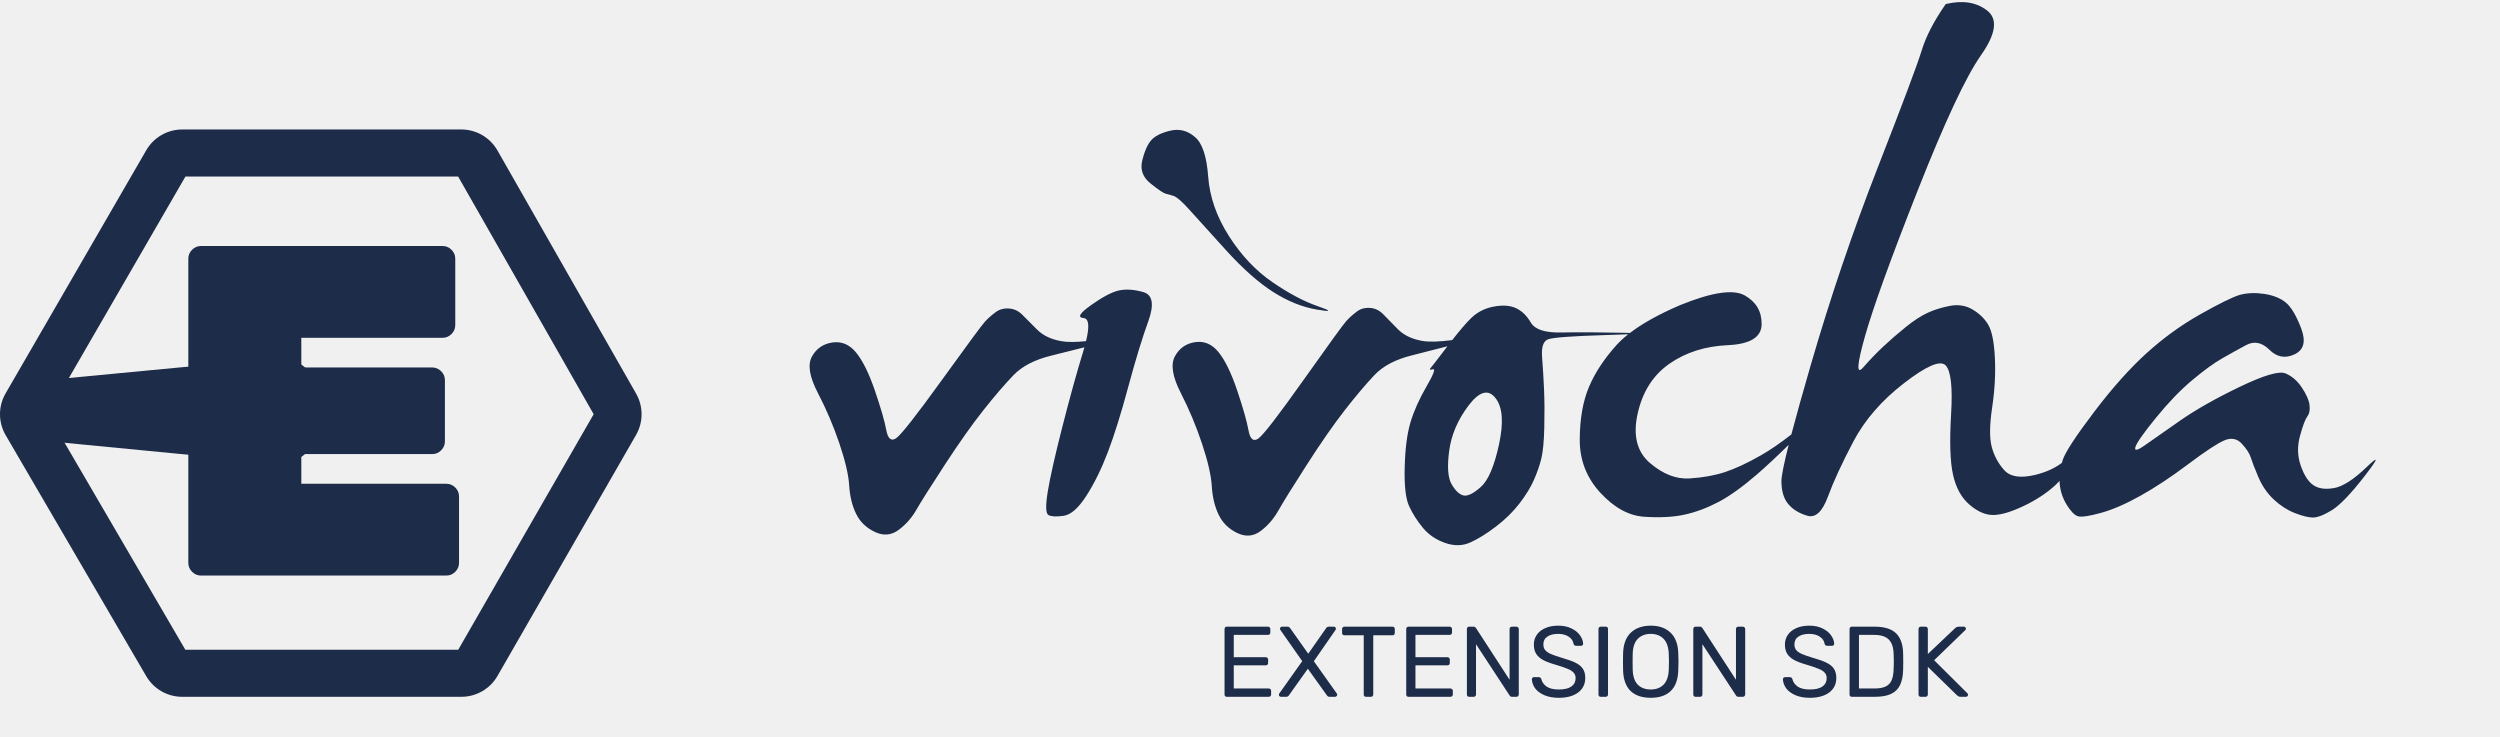
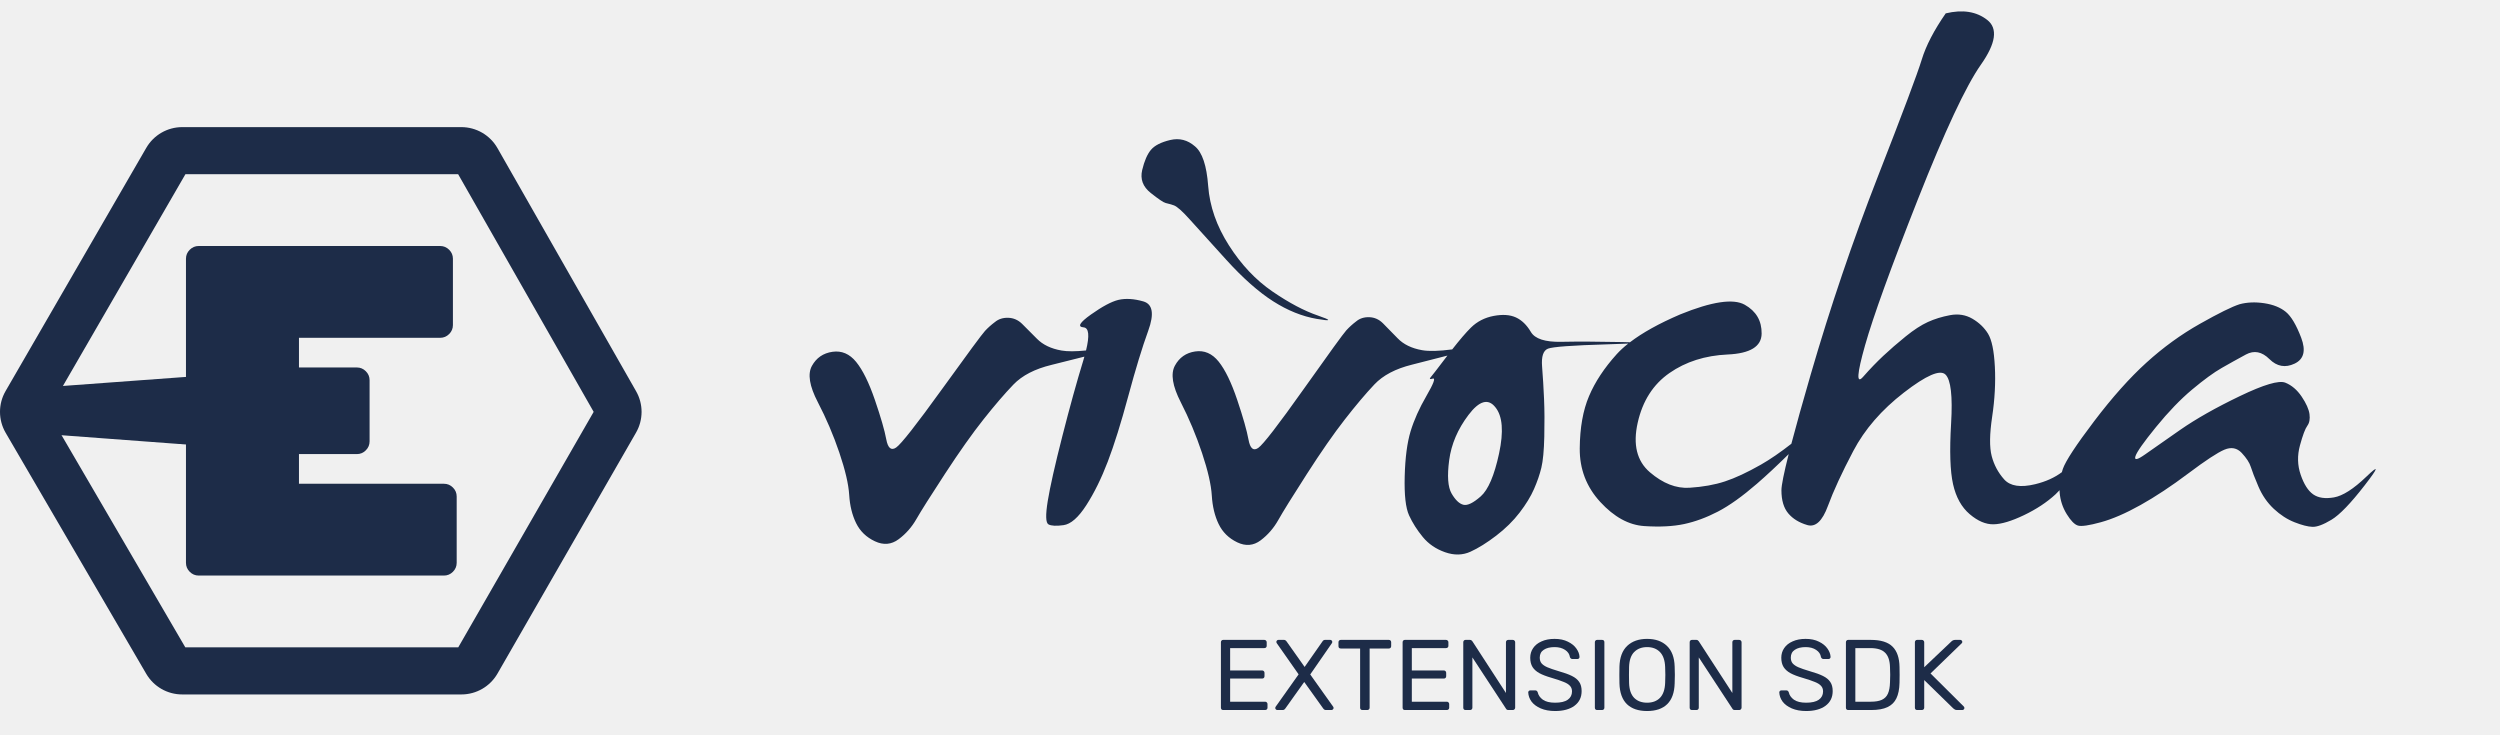
- <svg xmlns="http://www.w3.org/2000/svg" width="1062" height="313" viewBox="0 0 1062 313" fill="none">
-   <path fill-rule="evenodd" clip-rule="evenodd" d="M20.365 175.958L78.722 276H194.665L252.188 175.959L194.617 75H78.77L20.365 175.958ZM2.375 167.115C-0.803 172.609 -0.791 179.384 2.407 184.866L62.122 287.234C65.288 292.662 71.099 296 77.383 296H196.013C202.337 296 208.178 292.621 211.33 287.139L270.192 184.771C273.316 179.338 273.328 172.656 270.223 167.211L211.32 63.916C208.176 58.403 202.317 55 195.971 55H77.426C71.119 55 65.29 58.362 62.132 63.821L2.375 167.115Z" fill="#1D2C48" />
-   <mask id="mask0" mask-type="alpha" maskUnits="userSpaceOnUse" x="0" y="55" width="273" height="241">
+ <svg xmlns="http://www.w3.org/2000/svg" width="1062" height="312" viewBox="0 0 1062 312" fill="none">
+   <path fill-rule="evenodd" clip-rule="evenodd" d="M20.365 174.958L78.722 275H194.665L252.188 174.959L194.617 74H78.77L20.365 174.958ZM2.375 166.115C-0.803 171.609 -0.791 178.384 2.407 183.866L62.122 286.234C65.288 291.662 71.099 295 77.383 295H196.013C202.337 295 208.178 291.621 211.33 286.139L270.192 183.771C273.316 178.338 273.328 171.656 270.223 166.211L211.32 62.916C208.176 57.403 202.317 54 195.971 54H77.426C71.119 54 65.29 57.362 62.132 62.821L2.375 166.115Z" fill="#1D2C48" />
+   <mask id="mask0" mask-type="alpha" maskUnits="userSpaceOnUse" x="0" y="54" width="273" height="241">
    <mask id="path-2-inside-1" mask-type="luminance" fill="white">
-       <path d="M2.407 184.866C-0.791 179.384 -0.803 172.609 2.375 167.115L62.132 63.821C65.29 58.362 71.119 55 77.426 55H195.971C202.317 55 208.176 58.403 211.32 63.916L270.223 167.211C273.328 172.656 273.316 179.338 270.192 184.771L211.33 287.139C208.178 292.621 202.337 296 196.013 296H77.383C71.099 296 65.288 292.662 62.122 287.234L2.407 184.866Z" />
+       <path d="M2.407 183.866C-0.791 178.384 -0.803 171.609 2.375 166.115L62.132 62.821C65.29 57.362 71.119 54 77.426 54H195.971C202.317 54 208.176 57.403 211.32 62.916L270.223 166.211C273.328 171.656 273.316 178.338 270.192 183.771L211.33 286.139C208.178 291.621 202.337 295 196.013 295H77.383C71.099 295 65.288 291.662 62.122 286.234L2.407 183.866Z" />
    </mask>
-     <path d="M2.407 184.866C-0.791 179.384 -0.803 172.609 2.375 167.115L62.132 63.821C65.29 58.362 71.119 55 77.426 55H195.971C202.317 55 208.176 58.403 211.32 63.916L270.223 167.211C273.328 172.656 273.316 179.338 270.192 184.771L211.33 287.139C208.178 292.621 202.337 296 196.013 296H77.383C71.099 296 65.288 292.662 62.122 287.234L2.407 184.866Z" fill="#EF5F19" />
-     <path d="M62.122 287.234L58.306 289.46L62.122 287.234ZM211.33 287.139L207.501 284.937L211.33 287.139ZM270.223 167.211L274.06 165.023L270.223 167.211ZM270.192 184.771L274.021 186.973L270.192 184.771ZM211.32 63.916L207.482 66.104L211.32 63.916ZM62.132 63.821L65.955 66.033L62.132 63.821ZM2.375 167.115L6.198 169.327L2.375 167.115ZM6.198 169.327L65.955 66.033L58.309 61.609L-1.449 164.904L6.198 169.327ZM77.426 59.417H195.971V50.583H77.426V59.417ZM207.482 66.104L266.386 169.399L274.06 165.023L215.157 61.728L207.482 66.104ZM266.362 182.569L207.501 284.937L215.16 289.34L274.021 186.973L266.362 182.569ZM196.013 291.583H77.383V300.417H196.013V291.583ZM65.937 285.008L6.222 182.64L-1.409 187.092L58.306 289.46L65.937 285.008ZM77.383 291.583C72.67 291.583 68.312 289.079 65.937 285.008L58.306 289.46C62.264 296.245 69.528 300.417 77.383 300.417V291.583ZM207.501 284.937C205.137 289.048 200.756 291.583 196.013 291.583V300.417C203.918 300.417 211.219 296.193 215.16 289.34L207.501 284.937ZM266.386 169.399C268.715 173.483 268.706 178.494 266.362 182.569L274.021 186.973C277.926 180.181 277.941 171.829 274.06 165.023L266.386 169.399ZM195.971 59.417C200.731 59.417 205.125 61.97 207.482 66.104L215.157 61.728C211.227 54.837 203.904 50.583 195.971 50.583V59.417ZM65.955 66.033C68.324 61.939 72.696 59.417 77.426 59.417V50.583C69.542 50.583 62.256 54.785 58.309 61.609L65.955 66.033ZM-1.449 164.904C-5.421 171.77 -5.406 180.239 -1.409 187.092L6.222 182.64C3.824 178.529 3.815 173.447 6.198 169.327L-1.449 164.904Z" fill="#EF5F19" mask="url(#path-2-inside-1)" />
+     <path d="M2.407 183.866C-0.791 178.384 -0.803 171.609 2.375 166.115L62.132 62.821C65.29 57.362 71.119 54 77.426 54H195.971C202.317 54 208.176 57.403 211.32 62.916L270.223 166.211C273.328 171.656 273.316 178.338 270.192 183.771L211.33 286.139C208.178 291.621 202.337 295 196.013 295H77.383C71.099 295 65.288 291.662 62.122 286.234L2.407 183.866Z" fill="#EF5F19" />
+     <path d="M62.122 286.234L58.306 288.46L62.122 286.234ZM211.33 286.139L207.501 283.937L211.33 286.139ZM270.223 166.211L274.06 164.023L270.223 166.211ZM270.192 183.771L274.021 185.973L270.192 183.771ZM211.32 62.916L207.482 65.104L211.32 62.916ZM62.132 62.821L65.955 65.033L62.132 62.821ZM2.375 166.115L6.198 168.327L2.375 166.115ZM6.198 168.327L65.955 65.033L58.309 60.609L-1.449 163.904L6.198 168.327ZM77.426 58.417H195.971V49.583H77.426V58.417ZM207.482 65.104L266.386 168.399L274.06 164.023L215.157 60.728L207.482 65.104ZM266.362 181.569L207.501 283.937L215.16 288.34L274.021 185.973L266.362 181.569ZM196.013 290.583H77.383V299.417H196.013V290.583ZM65.937 284.008L6.222 181.64L-1.409 186.092L58.306 288.46L65.937 284.008ZM77.383 290.583C72.67 290.583 68.312 288.079 65.937 284.008L58.306 288.46C62.264 295.245 69.528 299.417 77.383 299.417V290.583ZM207.501 283.937C205.137 288.048 200.756 290.583 196.013 290.583V299.417C203.918 299.417 211.219 295.193 215.16 288.34L207.501 283.937ZM266.386 168.399C268.715 172.483 268.706 177.494 266.362 181.569L274.021 185.973C277.926 179.181 277.941 170.829 274.06 164.023L266.386 168.399ZM195.971 58.417C200.731 58.417 205.125 60.97 207.482 65.104L215.157 60.728C211.227 53.837 203.904 49.583 195.971 49.583V58.417ZM65.955 65.033C68.324 60.939 72.696 58.417 77.426 58.417V49.583C69.542 49.583 62.256 53.785 58.309 60.609L65.955 65.033ZM-1.449 163.904C-5.421 170.77 -5.406 179.239 -1.409 186.092L6.222 181.64C3.824 177.529 3.815 172.447 6.198 168.327L-1.449 163.904Z" fill="#EF5F19" mask="url(#path-2-inside-1)" />
  </mask>
  <g mask="url(#mask0)">
-     <path d="M85.4 244.5C83.933 244.5 82.667 243.967 81.6 242.9C80.533 241.833 80 240.567 80 239.1V109.9C80 108.433 80.533 107.167 81.6 106.1C82.667 105.033 83.933 104.5 85.4 104.5H188C189.467 104.5 190.733 105.033 191.8 106.1C192.867 107.167 193.4 108.433 193.4 109.9V138.1C193.4 139.567 192.867 140.833 191.8 141.9C190.733 142.967 189.467 143.5 188 143.5H128V156.1H183.6C185.067 156.1 186.333 156.633 187.4 157.7C188.467 158.767 189 160.033 189 161.5V187.5C189 188.967 188.467 190.233 187.4 191.3C186.333 192.367 185.067 192.9 183.6 192.9H128V205.5H189.6C191.067 205.5 192.333 206.033 193.4 207.1C194.467 208.167 195 209.433 195 210.9V239.1C195 240.567 194.467 241.833 193.4 242.9C192.333 243.967 191.067 244.5 189.6 244.5H85.4Z" fill="#1D2C48" />
-     <path d="M135 168.097C135 158.661 126.876 151.274 117.483 152.169L21.752 161.289C15.089 161.924 10 167.521 10 174.214C10 181.131 15.253 186.917 22.138 187.583L117.46 196.803C126.861 197.713 135 190.323 135 180.878V168.097Z" fill="#1D2C48" />
+     <path d="M84.4 244.5C82.933 244.5 81.667 243.967 80.6 242.9C79.533 241.833 79 240.567 79 239.1V109.9C79 108.433 79.533 107.167 80.6 106.1C81.667 105.033 82.933 104.5 84.4 104.5H187C188.467 104.5 189.733 105.033 190.8 106.1C191.867 107.167 192.4 108.433 192.4 109.9V138.1C192.4 139.567 191.867 140.833 190.8 141.9C189.733 142.967 188.467 143.5 187 143.5H127V156.1H151.6C153.067 156.1 154.333 156.633 155.4 157.7C156.467 158.767 157 160.033 157 161.5V187.5C157 188.967 156.467 190.233 155.4 191.3C154.333 192.367 153.067 192.9 151.6 192.9H127V205.5H188.6C190.067 205.5 191.333 206.033 192.4 207.1C193.467 208.167 194 209.433 194 210.9V239.1C194 240.567 193.467 241.833 192.4 242.9C191.333 243.967 190.067 244.5 188.6 244.5H84.4Z" fill="#1D2C48" />
+     <path d="M135 173.218C135 163.92 127.101 156.58 117.828 157.261L19.075 164.513C13.959 164.889 10 169.15 10 174.28C10 179.581 14.088 183.985 19.374 184.379L117.81 191.718C127.09 192.41 135 185.068 135 175.763V173.218Z" fill="#1D2C48" />
  </g>
-   <path fill-rule="evenodd" clip-rule="evenodd" d="M826.543 1.719C833.741 -0.007 839.626 0.931 844.196 4.523C848.766 8.117 847.865 14.442 841.496 23.499C835.126 32.555 826.196 51.642 814.702 80.752C803.209 109.865 795.731 130.532 792.272 142.75C788.807 154.971 788.533 159.428 791.441 156.121C794.348 152.815 797.22 149.834 800.06 147.172C802.895 144.514 806.046 141.78 809.511 138.976C812.97 136.175 816.121 134.124 818.962 132.831C821.797 131.538 824.948 130.567 828.412 129.919C831.871 129.274 835.023 129.777 837.863 131.43C840.698 133.083 842.915 135.204 844.51 137.79C846.099 140.379 847.07 145.051 847.417 151.807C847.762 158.568 847.381 165.646 846.273 173.049C845.165 180.455 845.095 186.025 846.066 189.762C847.034 193.501 848.8 196.807 851.363 199.681C853.924 202.558 858.321 203.24 864.553 201.729C869.064 200.637 872.826 198.92 875.884 196.622C876.016 196.168 876.128 195.715 876.287 195.259C877.466 191.883 881.896 185.124 889.581 174.99C897.265 164.855 904.673 156.551 911.804 150.084C918.935 143.613 926.516 138.113 934.548 133.586C942.577 129.056 948.185 126.29 951.373 125.282C954.558 124.422 958.053 124.28 961.862 124.852C965.668 125.427 968.715 126.651 971.002 128.519C973.286 130.387 975.466 134.054 977.545 139.516C979.621 144.982 978.687 148.645 974.741 150.514C970.795 152.385 967.227 151.737 964.042 148.573C960.857 145.412 957.532 144.767 954.073 146.632C950.612 148.503 947.183 150.406 943.792 152.347C940.397 154.288 936.21 157.345 931.226 161.511C926.242 165.683 921.118 171.001 915.856 177.468C910.592 183.939 907.684 188.073 907.13 189.869C906.576 191.668 907.928 191.415 911.183 189.114C914.435 186.815 919.419 183.329 926.135 178.657C932.852 173.985 941.298 169.205 951.476 164.315C961.655 159.428 968.094 157.522 970.795 158.6C973.493 159.678 975.81 161.656 977.752 164.53C979.689 167.409 980.797 169.888 981.074 171.971C981.351 174.057 981.04 175.71 980.139 176.931C979.238 178.154 978.2 180.92 977.024 185.232C975.846 189.547 975.95 193.716 977.335 197.74C978.72 201.767 980.483 204.533 982.633 206.041C984.779 207.552 987.721 207.982 991.459 207.337C995.198 206.689 999.802 203.743 1005.27 198.496C1010.74 193.248 1010.5 194.471 1004.55 202.159C998.59 209.853 993.883 214.743 990.421 216.824C986.959 218.91 984.259 219.918 982.322 219.842C980.38 219.773 977.856 219.125 974.741 217.902C971.623 216.681 968.682 214.775 965.911 212.189C963.141 209.6 960.961 206.439 959.368 202.7C957.776 198.963 956.701 196.197 956.15 194.399C955.596 192.6 954.314 190.625 952.307 188.469C950.298 186.31 947.841 185.845 944.933 187.065C942.026 188.288 936.938 191.63 929.667 197.092C922.399 202.558 915.613 207.049 909.313 210.571C903.011 214.095 897.369 216.539 892.385 217.902C887.401 219.27 884.179 219.735 882.727 219.305C881.272 218.872 879.679 217.257 877.95 214.453C876.22 211.649 875.216 208.595 874.938 205.289C874.911 204.952 874.922 204.615 874.908 204.28C874.342 204.873 873.788 205.475 873.173 206.041C869.501 209.42 865.034 212.369 859.776 214.883C854.512 217.402 850.222 218.695 846.897 218.765C843.575 218.84 840.18 217.402 836.719 214.453C833.257 211.507 830.903 207.264 829.658 201.729C828.412 196.197 828.133 187.606 828.827 175.96C829.518 164.315 828.723 157.379 826.437 155.151C824.153 152.922 818.268 155.473 808.783 162.807C799.296 170.138 792.132 178.407 787.285 187.606C782.438 196.807 778.839 204.606 776.485 211.001C774.129 217.402 771.221 220.095 767.762 219.09C764.297 218.085 761.6 216.431 759.66 214.13C757.721 211.832 756.752 208.56 756.752 204.318C756.752 202.209 757.782 197.081 759.836 188.951C755.045 193.681 750.537 197.906 746.367 201.514C740.137 206.904 734.596 210.861 729.752 213.375C724.902 215.891 720.125 217.652 715.421 218.657C710.711 219.665 705.066 219.95 698.492 219.52C691.913 219.09 685.683 215.676 679.798 209.278C673.912 202.88 671.002 195.297 671.075 186.528C671.142 177.759 672.457 170.353 675.02 164.315C677.581 158.277 681.494 152.347 686.755 146.524C688.132 145.002 689.774 143.494 691.661 141.998C689.525 142.096 686.523 142.204 682.602 142.32C667.923 142.75 659.578 143.363 657.574 144.154C655.565 144.944 654.734 147.495 655.081 151.807C655.425 156.121 655.705 160.686 655.912 165.5C656.119 170.318 656.153 175.673 656.015 181.568C655.876 187.463 655.461 191.848 654.77 194.721C654.076 197.598 653.038 200.617 651.652 203.778C650.267 206.942 648.227 210.283 645.526 213.805C642.826 217.329 639.504 220.598 635.555 223.617C631.609 226.636 627.974 228.902 624.652 230.41C621.327 231.921 617.726 231.993 613.852 230.625C609.974 229.262 606.822 227.103 604.402 224.157C601.975 221.211 600.039 218.154 598.583 214.99C597.131 211.832 596.507 206.294 596.717 198.388C596.924 190.482 597.755 184.119 599.207 179.302C600.663 174.487 602.91 169.458 605.958 164.207C609.002 158.96 609.904 156.517 608.658 156.877C607.413 157.237 607.099 157.057 607.723 156.336C607.997 156.022 608.611 155.249 609.565 154.018L610.422 152.909C611.562 151.429 613.043 149.491 614.863 147.097C609.156 148.599 604.141 149.88 599.832 150.944C592.838 152.67 587.507 155.473 583.838 159.355C580.166 163.237 575.977 168.197 571.272 174.234C566.562 180.272 561.161 188.036 555.071 197.525C548.976 207.012 544.96 213.482 543.024 216.931C541.084 220.383 538.591 223.259 535.546 225.558C532.498 227.859 529.176 228.146 525.577 226.421C521.976 224.695 519.345 222.109 517.683 218.657C516.023 215.208 515.052 211.184 514.775 206.582C514.498 201.982 513.115 195.945 510.622 188.469C508.128 180.993 505.117 173.804 501.585 166.904C498.056 160.003 497.225 154.826 499.095 151.377C500.964 147.925 503.835 145.914 507.714 145.339C511.59 144.767 514.912 146.202 517.683 149.651C520.453 153.103 523.084 158.53 525.577 165.933C528.068 173.34 529.66 178.944 530.354 182.753C531.046 186.563 532.431 187.748 534.508 186.31C536.584 184.874 543.024 176.536 553.823 161.296C564.626 146.06 570.648 137.756 571.894 136.39C573.142 135.024 574.524 133.766 576.049 132.616C577.572 131.323 579.441 130.713 581.658 130.782C583.871 130.855 585.811 131.718 587.473 133.371C589.135 135.024 591.212 137.142 593.703 139.731C596.196 142.32 599.655 144.011 604.088 144.799C607.018 145.322 611.308 145.202 616.903 144.467C620.116 140.362 622.791 137.233 624.859 135.204C627.49 132.616 630.708 130.965 634.517 130.242C638.326 129.524 641.477 129.742 643.968 130.89C646.461 132.043 648.571 134.092 650.304 137.035C652.033 139.984 656.36 141.385 663.286 141.242C670.207 141.1 678.827 141.135 689.145 141.35C690.427 141.376 691.515 141.405 692.411 141.434C697.678 137.398 704.766 133.452 713.758 129.597C727.188 124.134 736.326 122.769 741.176 125.5C746.02 128.231 748.41 132.328 748.34 137.79C748.27 143.256 743.459 146.202 733.905 146.632C724.351 147.065 716.112 149.689 709.188 154.503C702.262 159.32 697.764 166.363 695.688 175.638C693.611 184.909 695.341 191.917 700.879 196.662C706.418 201.407 712.026 203.601 717.704 203.24C723.38 202.88 728.4 201.982 732.763 200.544C737.123 199.109 742.214 196.735 748.029 193.428C751.998 191.171 756.33 188.175 760.973 184.549C762.996 176.844 765.736 167.026 769.214 155.043C777.523 126.436 787.008 98.473 797.67 71.155C808.333 43.843 814.562 27.238 816.365 21.343C818.161 15.45 821.556 8.91 826.543 1.719ZM475.089 123.437C478.165 122.724 481.698 122.938 485.684 124.08C489.673 125.222 490.372 129.361 487.785 136.497C485.195 143.632 482.363 152.908 479.287 164.324C476.208 175.743 473.308 185.018 470.58 192.151C467.852 199.29 464.81 205.462 461.452 210.668C458.096 215.88 454.876 218.698 451.8 219.124C448.722 219.551 446.587 219.445 445.4 218.804C444.213 218.161 444.105 214.844 445.086 208.848C446.064 202.854 448.128 193.688 451.277 181.341C454.424 168.999 457.395 158.261 460.194 149.127C460.251 148.938 460.304 148.758 460.354 148.581L460.646 147.54C455.382 148.896 450.706 150.073 446.661 151.05C439.596 152.764 434.208 155.547 430.504 159.4C426.795 163.254 422.563 168.177 417.811 174.171C413.053 180.164 407.597 187.871 401.446 197.291C395.289 206.708 391.232 213.131 389.276 216.555C387.317 219.981 384.798 222.837 381.722 225.118C378.643 227.402 375.288 227.688 371.652 225.975C368.011 224.261 365.357 221.694 363.677 218.268C362.001 214.844 361.02 210.85 360.74 206.281C360.46 201.715 359.061 195.722 356.545 188.301C354.026 180.879 350.984 173.744 347.416 166.894C343.852 160.044 343.012 154.904 344.9 151.48C346.789 148.054 349.689 146.058 353.608 145.487C357.523 144.919 360.879 146.343 363.677 149.767C366.476 153.193 369.133 158.581 371.652 165.93C374.168 173.282 375.777 178.846 376.478 182.627C377.176 186.408 378.576 187.585 380.673 186.158C382.771 184.733 389.276 176.455 400.185 161.327C411.097 146.202 417.181 137.959 418.439 136.603C419.7 135.248 421.096 133.999 422.637 132.857C424.175 131.573 426.063 130.967 428.302 131.037C430.538 131.109 432.498 131.965 434.177 133.607C435.856 135.248 437.954 137.35 440.47 139.92C442.988 142.49 446.483 144.169 450.961 144.95C453.457 145.389 456.94 145.366 461.347 144.919C462.893 138.585 462.563 135.282 460.298 135.104C457.57 134.89 458.619 133.07 463.445 129.646C468.27 126.22 472.152 124.152 475.089 123.437ZM635.245 169.06C632.197 165.178 628.391 166.256 623.821 172.294C619.251 178.331 616.517 184.729 615.615 191.487C614.714 198.246 615.061 202.99 616.656 205.719C618.246 208.45 619.908 210.031 621.641 210.463C623.37 210.893 625.827 209.708 629.015 206.904C632.197 204.1 634.794 198.028 636.803 188.684C638.81 179.339 638.289 172.799 635.245 169.06ZM497.097 55.52C500.987 54.594 504.491 55.489 507.603 58.197C510.715 60.767 512.594 66.368 513.229 75C513.867 83.635 516.802 92.055 522.04 100.26C527.274 108.468 533.433 114.995 540.509 119.847C547.586 124.701 554.062 128.124 559.935 130.12C565.807 132.122 565.633 132.583 559.406 131.513C553.175 130.443 546.985 127.948 540.83 124.02C534.671 120.098 528.055 114.248 520.978 106.467C513.902 98.691 508.736 92.98 505.481 89.343C502.225 85.704 499.926 83.67 498.581 83.243C497.234 82.814 496.104 82.493 495.186 82.28C494.262 82.064 492.139 80.639 488.816 77.997C485.489 75.358 484.285 72.11 485.206 68.257C486.127 64.404 487.363 61.551 488.922 59.694C490.478 57.842 493.201 56.449 497.097 55.52Z" fill="#1D2C48" />
-   <path d="M521.122 296C520.838 296 520.611 295.915 520.441 295.745C520.271 295.546 520.186 295.305 520.186 295.021V267.229C520.186 266.917 520.271 266.676 520.441 266.506C520.611 266.307 520.838 266.208 521.122 266.208H538.614C538.926 266.208 539.167 266.307 539.338 266.506C539.536 266.676 539.635 266.917 539.635 267.229V268.762C539.635 269.045 539.536 269.272 539.338 269.443C539.167 269.613 538.926 269.698 538.614 269.698H524.101V279.189H537.678C537.99 279.189 538.231 279.288 538.401 279.487C538.6 279.657 538.699 279.898 538.699 280.21V281.657C538.699 281.941 538.6 282.182 538.401 282.381C538.231 282.551 537.99 282.636 537.678 282.636H524.101V292.468H538.955C539.267 292.468 539.508 292.567 539.678 292.765C539.877 292.936 539.976 293.177 539.976 293.489V295.021C539.976 295.305 539.877 295.546 539.678 295.745C539.479 295.915 539.238 296 538.955 296H521.122ZM544.124 296C543.897 296 543.699 295.915 543.528 295.745C543.358 295.574 543.273 295.376 543.273 295.149C543.273 294.95 543.33 294.766 543.443 294.596L553.19 280.849L543.911 267.612C543.798 267.442 543.741 267.258 543.741 267.059C543.741 266.832 543.826 266.634 543.997 266.463C544.167 266.293 544.365 266.208 544.592 266.208H547.018C547.416 266.208 547.784 266.449 548.125 266.932L555.743 277.699L563.276 266.932C563.56 266.449 563.929 266.208 564.383 266.208H566.638C566.865 266.208 567.064 266.293 567.234 266.463C567.405 266.634 567.49 266.832 567.49 267.059C567.49 267.258 567.433 267.442 567.319 267.612L558.126 280.891L567.873 294.596C567.986 294.766 568.043 294.95 568.043 295.149C568.043 295.376 567.944 295.574 567.745 295.745C567.575 295.915 567.376 296 567.149 296H564.723C564.298 296 563.929 295.773 563.617 295.319L555.573 284.083L547.572 295.319C547.259 295.773 546.891 296 546.465 296H544.124ZM580.294 296C580.011 296 579.769 295.915 579.571 295.745C579.4 295.546 579.315 295.305 579.315 295.021V269.868H571.101C570.818 269.868 570.576 269.783 570.378 269.613C570.208 269.414 570.122 269.173 570.122 268.889V267.229C570.122 266.917 570.208 266.676 570.378 266.506C570.576 266.307 570.818 266.208 571.101 266.208H591.53C591.842 266.208 592.083 266.307 592.254 266.506C592.424 266.676 592.509 266.917 592.509 267.229V268.889C592.509 269.173 592.41 269.414 592.211 269.613C592.041 269.783 591.814 269.868 591.53 269.868H583.359V295.021C583.359 295.305 583.259 295.546 583.061 295.745C582.862 295.915 582.621 296 582.337 296H580.294ZM598.303 296C598.02 296 597.793 295.915 597.622 295.745C597.452 295.546 597.367 295.305 597.367 295.021V267.229C597.367 266.917 597.452 266.676 597.622 266.506C597.793 266.307 598.02 266.208 598.303 266.208H615.796C616.108 266.208 616.349 266.307 616.519 266.506C616.718 266.676 616.817 266.917 616.817 267.229V268.762C616.817 269.045 616.718 269.272 616.519 269.443C616.349 269.613 616.108 269.698 615.796 269.698H601.283V279.189H614.859C615.171 279.189 615.413 279.288 615.583 279.487C615.781 279.657 615.881 279.898 615.881 280.21V281.657C615.881 281.941 615.781 282.182 615.583 282.381C615.413 282.551 615.171 282.636 614.859 282.636H601.283V292.468H616.136C616.448 292.468 616.689 292.567 616.86 292.765C617.058 292.936 617.158 293.177 617.158 293.489V295.021C617.158 295.305 617.058 295.546 616.86 295.745C616.661 295.915 616.42 296 616.136 296H598.303ZM624.072 296C623.788 296 623.561 295.915 623.391 295.745C623.221 295.546 623.136 295.305 623.136 295.021V267.229C623.136 266.917 623.221 266.676 623.391 266.506C623.561 266.307 623.788 266.208 624.072 266.208H625.945C626.229 266.208 626.441 266.265 626.583 266.378C626.725 266.492 626.867 266.634 627.009 266.804L641.266 288.765V267.229C641.266 266.917 641.352 266.676 641.522 266.506C641.72 266.307 641.962 266.208 642.245 266.208H644.161C644.473 266.208 644.714 266.307 644.884 266.506C645.083 266.676 645.182 266.917 645.182 267.229V294.979C645.182 295.262 645.083 295.503 644.884 295.702C644.714 295.901 644.487 296 644.203 296H642.288C641.806 296 641.465 295.801 641.266 295.404L627.009 273.656V295.021C627.009 295.305 626.91 295.546 626.711 295.745C626.541 295.915 626.314 296 626.03 296H624.072ZM662.136 296.426C659.81 296.426 657.781 296.057 656.05 295.319C654.348 294.581 653.042 293.617 652.135 292.425C651.255 291.205 650.787 289.9 650.73 288.509C650.73 288.282 650.815 288.084 650.985 287.914C651.156 287.743 651.368 287.658 651.624 287.658H653.709C654.22 287.658 654.575 287.942 654.773 288.509C655.029 289.701 655.752 290.737 656.944 291.616C658.164 292.468 659.895 292.893 662.136 292.893C664.548 292.893 666.35 292.468 667.541 291.616C668.733 290.765 669.329 289.588 669.329 288.084C669.329 287.119 669.031 286.325 668.435 285.7C667.868 285.076 667.002 284.537 665.839 284.083C664.704 283.601 662.987 283.019 660.689 282.338C658.504 281.714 656.759 281.047 655.454 280.338C654.177 279.629 653.213 278.763 652.56 277.742C651.908 276.692 651.581 275.373 651.581 273.784C651.581 272.252 651.993 270.89 652.815 269.698C653.638 268.478 654.83 267.527 656.391 266.846C657.951 266.137 659.795 265.782 661.923 265.782C664.136 265.782 666.023 266.18 667.584 266.974C669.173 267.74 670.379 268.719 671.201 269.911C672.024 271.074 672.464 272.252 672.521 273.443C672.521 273.699 672.436 273.911 672.265 274.082C672.095 274.252 671.882 274.337 671.627 274.337H669.499C669.272 274.337 669.059 274.266 668.861 274.124C668.662 273.982 668.52 273.769 668.435 273.486C668.265 272.266 667.584 271.258 666.392 270.464C665.2 269.67 663.711 269.272 661.923 269.272C659.994 269.272 658.462 269.655 657.327 270.421C656.192 271.159 655.624 272.266 655.624 273.741C655.624 274.734 655.88 275.543 656.391 276.167C656.93 276.791 657.738 277.345 658.816 277.827C659.923 278.309 661.526 278.863 663.626 279.487C666.037 280.168 667.924 280.849 669.286 281.53C670.677 282.211 671.712 283.062 672.393 284.083C673.074 285.076 673.415 286.367 673.415 287.956C673.415 290.623 672.393 292.709 670.35 294.212C668.336 295.688 665.598 296.426 662.136 296.426ZM679.974 296C679.69 296 679.463 295.915 679.293 295.745C679.123 295.546 679.037 295.305 679.037 295.021V267.187C679.037 266.903 679.123 266.676 679.293 266.506C679.463 266.307 679.69 266.208 679.974 266.208H682.102C682.414 266.208 682.655 266.293 682.825 266.463C682.996 266.634 683.081 266.875 683.081 267.187V295.021C683.081 295.305 682.981 295.546 682.783 295.745C682.612 295.915 682.385 296 682.102 296H679.974ZM701.232 296.426C697.543 296.426 694.692 295.461 692.677 293.532C690.663 291.574 689.599 288.637 689.485 284.722C689.457 283.87 689.443 282.665 689.443 281.104C689.443 279.543 689.457 278.352 689.485 277.529C689.599 273.67 690.691 270.748 692.762 268.762C694.862 266.775 697.685 265.782 701.232 265.782C704.778 265.782 707.587 266.775 709.659 268.762C711.73 270.748 712.822 273.67 712.936 277.529C712.993 279.175 713.021 280.366 713.021 281.104C713.021 281.813 712.993 283.019 712.936 284.722C712.822 288.637 711.758 291.574 709.744 293.532C707.758 295.461 704.92 296.426 701.232 296.426ZM701.232 292.893C703.502 292.893 705.318 292.212 706.679 290.85C708.041 289.46 708.779 287.346 708.893 284.509C708.949 282.806 708.978 281.671 708.978 281.104C708.978 280.48 708.949 279.345 708.893 277.699C708.779 274.862 708.041 272.748 706.679 271.358C705.318 269.967 703.502 269.272 701.232 269.272C698.962 269.272 697.132 269.967 695.742 271.358C694.38 272.748 693.656 274.862 693.571 277.699C693.543 278.522 693.528 279.657 693.528 281.104C693.528 282.523 693.543 283.658 693.571 284.509C693.656 287.346 694.38 289.46 695.742 290.85C697.103 292.212 698.934 292.893 701.232 292.893ZM720.248 296C719.964 296 719.737 295.915 719.567 295.745C719.397 295.546 719.312 295.305 719.312 295.021V267.229C719.312 266.917 719.397 266.676 719.567 266.506C719.737 266.307 719.964 266.208 720.248 266.208H722.12C722.404 266.208 722.617 266.265 722.759 266.378C722.901 266.492 723.043 266.634 723.184 266.804L737.442 288.765V267.229C737.442 266.917 737.527 266.676 737.697 266.506C737.896 266.307 738.137 266.208 738.421 266.208H740.336C740.648 266.208 740.889 266.307 741.06 266.506C741.258 266.676 741.358 266.917 741.358 267.229V294.979C741.358 295.262 741.258 295.503 741.06 295.702C740.889 295.901 740.662 296 740.379 296H738.464C737.981 296 737.641 295.801 737.442 295.404L723.184 273.656V295.021C723.184 295.305 723.085 295.546 722.887 295.745C722.716 295.915 722.489 296 722.206 296H720.248ZM768.786 296.426C766.459 296.426 764.43 296.057 762.699 295.319C760.997 294.581 759.692 293.617 758.784 292.425C757.904 291.205 757.436 289.9 757.379 288.509C757.379 288.282 757.465 288.084 757.635 287.914C757.805 287.743 758.018 287.658 758.273 287.658H760.359C760.869 287.658 761.224 287.942 761.423 288.509C761.678 289.701 762.402 290.737 763.593 291.616C764.813 292.468 766.544 292.893 768.786 292.893C771.197 292.893 772.999 292.468 774.191 291.616C775.382 290.765 775.978 289.588 775.978 288.084C775.978 287.119 775.68 286.325 775.084 285.7C774.517 285.076 773.652 284.537 772.488 284.083C771.353 283.601 769.637 283.019 767.338 282.338C765.154 281.714 763.409 281.047 762.104 280.338C760.827 279.629 759.862 278.763 759.21 277.742C758.557 276.692 758.231 275.373 758.231 273.784C758.231 272.252 758.642 270.89 759.465 269.698C760.288 268.478 761.479 267.527 763.04 266.846C764.6 266.137 766.445 265.782 768.573 265.782C770.786 265.782 772.673 266.18 774.233 266.974C775.822 267.74 777.028 268.719 777.851 269.911C778.674 271.074 779.113 272.252 779.17 273.443C779.17 273.699 779.085 273.911 778.915 274.082C778.745 274.252 778.532 274.337 778.276 274.337H776.148C775.921 274.337 775.709 274.266 775.51 274.124C775.311 273.982 775.17 273.769 775.084 273.486C774.914 272.266 774.233 271.258 773.042 270.464C771.85 269.67 770.36 269.272 768.573 269.272C766.643 269.272 765.111 269.655 763.976 270.421C762.841 271.159 762.274 272.266 762.274 273.741C762.274 274.734 762.529 275.543 763.04 276.167C763.579 276.791 764.388 277.345 765.466 277.827C766.572 278.309 768.175 278.863 770.275 279.487C772.687 280.168 774.574 280.849 775.936 281.53C777.326 282.211 778.362 283.062 779.042 284.083C779.723 285.076 780.064 286.367 780.064 287.956C780.064 290.623 779.042 292.709 777 294.212C774.985 295.688 772.247 296.426 768.786 296.426ZM786.623 296C786.339 296 786.112 295.915 785.942 295.745C785.772 295.546 785.687 295.305 785.687 295.021V267.229C785.687 266.917 785.772 266.676 785.942 266.506C786.112 266.307 786.339 266.208 786.623 266.208H796.242C800.526 266.208 803.619 267.173 805.52 269.102C807.421 271.003 808.4 273.883 808.456 277.742C808.485 278.565 808.499 279.671 808.499 281.061C808.499 282.452 808.485 283.572 808.456 284.424C808.4 287.119 807.96 289.318 807.137 291.02C806.343 292.695 805.08 293.943 803.349 294.766C801.618 295.589 799.32 296 796.454 296H786.623ZM796.242 292.468C798.228 292.468 799.803 292.198 800.966 291.659C802.158 291.091 803.009 290.226 803.519 289.063C804.059 287.871 804.356 286.268 804.413 284.253C804.47 282.551 804.498 281.487 804.498 281.061C804.498 280.607 804.47 279.558 804.413 277.912C804.356 275.075 803.676 273.003 802.37 271.698C801.094 270.365 798.98 269.698 796.029 269.698H789.687V292.468H796.242ZM815.925 296C815.641 296 815.414 295.915 815.244 295.745C815.074 295.546 814.988 295.305 814.988 295.021V267.229C814.988 266.917 815.074 266.676 815.244 266.506C815.414 266.307 815.641 266.208 815.925 266.208H817.925C818.237 266.208 818.478 266.307 818.649 266.506C818.847 266.676 818.946 266.917 818.946 267.229V277.827L830.48 266.889C830.934 266.435 831.487 266.208 832.14 266.208H834.268C834.495 266.208 834.694 266.293 834.864 266.463C835.034 266.634 835.119 266.832 835.119 267.059C835.119 267.286 835.048 267.471 834.906 267.612L821.628 280.466L835.8 294.553C835.942 294.723 836.013 294.922 836.013 295.149C836.013 295.376 835.928 295.574 835.758 295.745C835.587 295.915 835.389 296 835.162 296H832.949C832.551 296 832.239 295.943 832.012 295.83C831.785 295.688 831.544 295.518 831.289 295.319L818.946 283.275V295.021C818.946 295.305 818.847 295.546 818.649 295.745C818.45 295.915 818.209 296 817.925 296H815.925Z" fill="#1D2C48" />
+   <path fill-rule="evenodd" clip-rule="evenodd" d="M826.543 5.677C833.741 3.951 839.626 4.89 844.196 8.481C848.766 12.075 847.865 18.401 841.496 27.457C835.126 36.514 826.196 55.6 814.702 84.71C803.209 113.824 795.731 134.491 792.272 146.709C788.807 158.929 788.533 163.386 791.441 160.08C794.348 156.773 797.22 153.792 800.06 151.131C802.895 148.472 806.046 145.738 809.511 142.934C812.97 140.133 816.121 138.082 818.962 136.789C821.797 135.496 824.948 134.526 828.412 133.878C831.871 133.233 835.023 133.735 837.863 135.389C840.698 137.042 842.915 139.163 844.51 141.749C846.099 144.338 847.07 149.01 847.417 155.765C847.762 162.526 847.381 169.604 846.273 177.007C845.165 184.414 845.095 189.984 846.066 193.72C847.034 197.459 848.8 200.766 851.363 203.64C853.924 206.516 858.321 207.199 864.553 205.688C869.064 204.595 872.826 202.878 875.884 200.58C876.016 200.127 876.128 199.673 876.287 199.217C877.466 195.841 881.896 189.083 889.581 178.948C897.265 168.814 904.673 160.51 911.804 154.042C918.935 147.572 926.516 142.071 934.548 137.545C942.577 133.015 948.185 130.249 951.373 129.241C954.558 128.381 958.053 128.238 961.862 128.811C965.668 129.386 968.715 130.609 971.002 132.477C973.286 134.346 975.466 138.012 977.545 143.475C979.621 148.94 978.687 152.604 974.741 154.472C970.795 156.343 967.227 155.695 964.042 152.531C960.857 149.37 957.532 148.725 954.073 150.59C950.612 152.462 947.183 154.365 943.792 156.306C940.397 158.246 936.21 161.303 931.226 165.47C926.242 169.642 921.118 174.959 915.856 181.427C910.592 187.897 907.684 192.032 907.13 193.828C906.576 195.626 907.928 195.373 911.183 193.072C914.435 190.774 919.419 187.287 926.135 182.615C932.852 177.943 941.298 173.163 951.476 168.273C961.655 163.386 968.094 161.48 970.795 162.558C973.493 163.636 975.81 165.615 977.752 168.488C979.689 171.368 980.797 173.846 981.074 175.93C981.351 178.016 981.04 179.669 980.139 180.889C979.238 182.112 978.2 184.879 977.024 189.19C975.846 193.505 975.95 197.674 977.335 201.699C978.72 205.726 980.483 208.492 982.633 210C984.779 211.511 987.721 211.941 991.459 211.296C995.198 210.648 999.802 207.701 1005.27 202.454C1010.74 197.207 1010.5 198.43 1004.55 206.118C998.59 213.812 993.883 218.702 990.421 220.782C986.959 222.868 984.259 223.877 982.322 223.801C980.38 223.731 977.856 223.083 974.741 221.86C971.623 220.64 968.682 218.734 965.911 216.148C963.141 213.559 960.961 210.398 959.368 206.658C957.776 202.922 956.701 200.156 956.15 198.357C955.596 196.559 954.314 194.583 952.307 192.427C950.298 190.268 947.841 189.803 944.933 191.024C942.026 192.247 936.938 195.588 929.667 201.051C922.399 206.516 915.613 211.008 909.313 214.529C903.011 218.054 897.369 220.497 892.385 221.86C887.401 223.229 884.179 223.693 882.727 223.263C881.272 222.831 879.679 221.215 877.95 218.411C876.22 215.607 875.216 212.554 874.938 209.247C874.911 208.91 874.922 208.573 874.908 208.239C874.342 208.832 873.788 209.433 873.173 210C869.501 213.379 865.034 216.328 859.776 218.841C854.512 221.36 850.222 222.653 846.897 222.723C843.575 222.799 840.18 221.36 836.719 218.411C833.257 215.465 830.903 211.223 829.658 205.688C828.412 200.156 828.133 191.564 828.827 179.919C829.518 168.273 828.723 161.338 826.437 159.109C824.153 156.881 818.268 159.432 808.783 166.765C799.296 174.096 792.132 182.365 787.285 191.564C782.438 200.766 778.839 208.564 776.485 214.959C774.129 221.36 771.221 224.054 767.762 223.048C764.297 222.043 761.6 220.39 759.66 218.089C757.721 215.79 756.752 212.519 756.752 208.277C756.752 206.167 757.782 201.039 759.836 192.909C755.045 197.64 750.537 201.864 746.367 205.473C740.137 210.863 734.596 214.82 729.752 217.333C724.902 219.849 720.125 221.61 715.421 222.616C710.711 223.624 705.066 223.908 698.492 223.478C691.913 223.048 685.683 219.634 679.798 213.236C673.912 206.839 671.002 199.255 671.075 190.486C671.142 181.717 672.457 174.311 675.02 168.273C677.581 162.236 681.494 156.306 686.755 150.483C688.132 148.96 689.774 147.452 691.661 145.956C689.525 146.055 686.523 146.162 682.602 146.279C667.923 146.709 659.578 147.322 657.574 148.112C655.565 148.902 654.734 151.453 655.081 155.765C655.425 160.08 655.705 164.644 655.912 169.459C656.119 174.276 656.153 179.631 656.015 185.526C655.876 191.422 655.461 195.806 654.77 198.68C654.076 201.556 653.038 204.575 651.652 207.736C650.267 210.9 648.227 214.242 645.526 217.763C642.826 221.288 639.504 224.556 635.555 227.575C631.609 230.594 627.974 232.86 624.652 234.368C621.327 235.879 617.726 235.952 613.852 234.583C609.974 233.221 606.822 231.062 604.402 228.116C601.975 225.169 600.039 222.113 598.583 218.949C597.131 215.79 596.507 210.253 596.717 202.347C596.924 194.441 597.755 188.078 599.207 183.26C600.663 178.446 602.91 173.416 605.958 168.166C609.002 162.919 609.904 160.475 608.658 160.835C607.413 161.196 607.099 161.015 607.723 160.295C607.997 159.98 608.611 159.207 609.565 157.977L610.422 156.868C611.562 155.388 613.043 153.45 614.863 151.055C609.156 152.557 604.141 153.839 599.832 154.902C592.838 156.628 587.507 159.432 583.838 163.314C580.166 167.195 575.977 172.155 571.272 178.193C566.562 184.231 561.161 191.994 555.071 201.484C548.976 210.97 544.96 217.441 543.024 220.89C541.084 224.341 538.591 227.218 535.546 229.516C532.498 231.817 529.176 232.105 525.577 230.379C521.976 228.653 519.345 226.067 517.683 222.616C516.023 219.167 515.052 215.143 514.775 210.54C514.498 205.941 513.115 199.903 510.622 192.427C508.128 184.951 505.117 177.763 501.585 170.862C498.056 163.962 497.225 158.784 499.095 155.335C500.964 151.883 503.835 149.873 507.714 149.297C511.59 148.725 514.912 150.16 517.683 153.609C520.453 157.061 523.084 162.489 525.577 169.892C528.068 177.298 529.66 182.903 530.354 186.712C531.046 190.521 532.431 191.707 534.508 190.268C536.584 188.833 543.024 180.494 553.823 165.255C564.626 150.018 570.648 141.714 571.894 140.348C573.142 138.983 574.524 137.725 576.049 136.574C577.572 135.281 579.441 134.671 581.658 134.741C583.871 134.813 585.811 135.676 587.473 137.33C589.135 138.983 591.212 141.101 593.703 143.69C596.196 146.279 599.655 147.97 604.088 148.757C607.018 149.28 611.308 149.161 616.903 148.426C620.116 144.32 622.791 141.191 624.859 139.163C627.49 136.574 630.708 134.924 634.517 134.2C638.326 133.483 641.477 133.701 643.968 134.848C646.461 136.002 648.571 138.05 650.304 140.993C652.033 143.943 656.36 145.343 663.286 145.201C670.207 145.058 678.827 145.093 689.145 145.308C690.427 145.334 691.515 145.363 692.411 145.392C697.678 141.357 704.766 137.411 713.758 133.555C727.188 128.093 736.326 126.727 741.176 129.459C746.02 132.19 748.41 136.286 748.34 141.749C748.27 147.214 743.459 150.16 733.905 150.59C724.351 151.023 716.112 153.647 709.188 158.461C702.262 163.279 697.764 170.322 695.688 179.596C693.611 188.868 695.341 195.876 700.879 200.621C706.418 205.365 712.026 207.559 717.704 207.199C723.38 206.839 728.4 205.941 732.763 204.502C737.123 203.067 742.214 200.693 748.029 197.387C751.998 195.129 756.33 192.134 760.973 188.508C762.996 180.802 765.736 170.984 769.214 159.002C777.523 130.394 787.008 102.431 797.67 75.114C808.333 47.802 814.562 31.197 816.365 25.301C818.161 19.409 821.556 12.868 826.543 5.677ZM475.089 127.395C478.165 126.683 481.698 126.896 485.684 128.038C489.673 129.181 490.372 133.319 487.785 140.455C485.195 147.591 482.363 156.866 479.287 168.282C476.208 179.701 473.308 188.977 470.58 196.109C467.852 203.248 464.81 209.42 461.452 214.626C458.096 219.838 454.876 222.656 451.8 223.083C448.722 223.51 446.587 223.403 445.4 222.763C444.213 222.12 444.105 218.803 445.086 212.806C446.064 206.813 448.128 197.647 451.277 185.299C454.424 172.958 457.395 162.22 460.194 153.085C460.251 152.897 460.304 152.716 460.354 152.54L460.646 151.499C455.382 152.854 450.706 154.031 446.661 155.009C439.596 156.722 434.208 159.506 430.504 163.359C426.795 167.212 422.563 172.136 417.811 178.129C413.053 184.123 407.597 191.829 401.446 201.249C395.289 210.666 391.232 217.09 389.276 220.513C387.317 223.94 384.798 226.795 381.722 229.076C378.643 231.361 375.288 231.646 371.652 229.933C368.011 228.22 365.357 225.653 363.677 222.226C362.001 218.803 361.02 214.808 360.74 210.239C360.46 205.674 359.061 199.68 356.545 192.259C354.026 184.838 350.984 177.702 347.416 170.852C343.852 164.002 343.012 158.862 344.9 155.439C346.789 152.012 349.689 150.016 353.608 149.445C357.523 148.877 360.879 150.302 363.677 153.725C366.476 157.152 369.133 162.54 371.652 169.889C374.168 177.241 375.777 182.804 376.478 186.586C377.176 190.367 378.576 191.544 380.673 190.116C382.771 188.691 389.276 180.413 400.185 165.286C411.097 150.161 417.181 141.917 418.439 140.562C419.7 139.206 421.096 137.957 422.637 136.815C424.175 135.532 426.063 134.926 428.302 134.995C430.538 135.067 432.498 135.924 434.177 137.565C435.856 139.206 437.954 141.309 440.47 143.879C442.988 146.449 446.483 148.127 450.961 148.909C453.457 149.347 456.94 149.324 461.347 148.877C462.893 142.543 462.563 139.241 460.298 139.062C457.57 138.849 458.619 137.029 463.445 133.605C468.27 130.179 472.152 128.111 475.089 127.395ZM635.245 173.018C632.197 169.136 628.391 170.214 623.821 176.252C619.251 182.29 616.517 188.688 615.615 195.446C614.714 202.204 615.061 206.949 616.656 209.677C618.246 212.408 619.908 213.989 621.641 214.422C623.37 214.852 625.827 213.667 629.015 210.863C632.197 208.059 634.794 201.986 636.803 192.642C638.81 183.298 638.289 176.758 635.245 173.018ZM497.097 59.479C500.987 58.553 504.491 59.447 507.603 62.155C510.715 64.725 512.594 70.326 513.229 78.959C513.867 87.594 516.802 96.013 522.04 104.219C527.274 112.427 533.433 118.954 540.509 123.805C547.586 128.659 554.062 132.083 559.935 134.079C565.807 136.08 565.633 136.542 559.406 135.472C553.175 134.402 546.985 131.907 540.83 127.979C534.671 124.056 528.055 118.207 520.978 110.425C513.902 102.65 508.736 96.939 505.481 93.302C502.225 89.662 499.926 87.629 498.581 87.202C497.234 86.772 496.104 86.452 495.186 86.238C494.262 86.022 492.139 84.597 488.816 81.955C485.489 79.316 484.285 76.069 485.206 72.215C486.127 68.362 487.363 65.51 488.922 63.652C490.478 61.8 493.201 60.407 497.097 59.479Z" fill="#1D2C48" />
+   <path d="M519.583 301.616C519.299 301.616 519.072 301.531 518.902 301.361C518.731 301.162 518.646 300.921 518.646 300.637V272.845C518.646 272.533 518.731 272.292 518.902 272.122C519.072 271.923 519.299 271.824 519.583 271.824H537.075C537.387 271.824 537.628 271.923 537.798 272.122C537.997 272.292 538.096 272.533 538.096 272.845V274.378C538.096 274.661 537.997 274.888 537.798 275.059C537.628 275.229 537.387 275.314 537.075 275.314H522.562V284.805H536.138C536.451 284.805 536.692 284.904 536.862 285.103C537.061 285.273 537.16 285.514 537.16 285.826V287.273C537.16 287.557 537.061 287.798 536.862 287.997C536.692 288.167 536.451 288.252 536.138 288.252H522.562V298.084H537.415C537.727 298.084 537.968 298.183 538.139 298.381C538.337 298.552 538.437 298.793 538.437 299.105V300.637C538.437 300.921 538.337 301.162 538.139 301.361C537.94 301.531 537.699 301.616 537.415 301.616H519.583Z" fill="#1D2C48" />
+   <path d="M542.585 301.616C542.358 301.616 542.159 301.531 541.989 301.361C541.819 301.19 541.734 300.992 541.734 300.765C541.734 300.566 541.79 300.382 541.904 300.212L551.65 286.465L542.372 273.229C542.259 273.058 542.202 272.874 542.202 272.675C542.202 272.448 542.287 272.25 542.457 272.079C542.627 271.909 542.826 271.824 543.053 271.824H545.479C545.876 271.824 546.245 272.065 546.586 272.548L554.204 283.315L561.737 272.548C562.021 272.065 562.389 271.824 562.843 271.824H565.099C565.326 271.824 565.525 271.909 565.695 272.079C565.865 272.25 565.95 272.448 565.95 272.675C565.95 272.874 565.894 273.058 565.78 273.229L556.587 286.507L566.333 300.212C566.447 300.382 566.504 300.566 566.504 300.765C566.504 300.992 566.404 301.19 566.206 301.361C566.035 301.531 565.837 301.616 565.61 301.616H563.184C562.758 301.616 562.389 301.389 562.077 300.935L554.034 289.699L546.032 300.935C545.72 301.389 545.351 301.616 544.926 301.616H542.585Z" fill="#1D2C48" />
+   <path d="M578.755 301.616C578.471 301.616 578.23 301.531 578.031 301.361C577.861 301.162 577.776 300.921 577.776 300.637V275.484H569.562C569.278 275.484 569.037 275.399 568.838 275.229C568.668 275.03 568.583 274.789 568.583 274.505V272.845C568.583 272.533 568.668 272.292 568.838 272.122C569.037 271.923 569.278 271.824 569.562 271.824H589.991C590.303 271.824 590.544 271.923 590.714 272.122C590.885 272.292 590.97 272.533 590.97 272.845V274.505C590.97 274.789 590.87 275.03 590.672 275.229C590.501 275.399 590.274 275.484 589.991 275.484H581.819V300.637C581.819 300.921 581.72 301.162 581.521 301.361C581.323 301.531 581.082 301.616 580.798 301.616H578.755Z" fill="#1D2C48" />
+   <path d="M596.764 301.616C596.48 301.616 596.253 301.531 596.083 301.361C595.913 301.162 595.828 300.921 595.828 300.637V272.845C595.828 272.533 595.913 272.292 596.083 272.122C596.253 271.923 596.48 271.824 596.764 271.824H614.256C614.568 271.824 614.81 271.923 614.98 272.122C615.178 272.292 615.278 272.533 615.278 272.845V274.378C615.278 274.661 615.178 274.888 614.98 275.059C614.81 275.229 614.568 275.314 614.256 275.314H599.743V284.805H613.32C613.632 284.805 613.873 284.904 614.043 285.103C614.242 285.273 614.341 285.514 614.341 285.826V287.273C614.341 287.557 614.242 287.798 614.043 287.997C613.873 288.167 613.632 288.252 613.32 288.252H599.743V298.084H614.597C614.909 298.084 615.15 298.183 615.32 298.381C615.519 298.552 615.618 298.793 615.618 299.105V300.637C615.618 300.921 615.519 301.162 615.32 301.361C615.122 301.531 614.88 301.616 614.597 301.616H596.764Z" fill="#1D2C48" />
+   <path d="M622.533 301.616C622.249 301.616 622.022 301.531 621.852 301.361C621.682 301.162 621.597 300.921 621.597 300.637V272.845C621.597 272.533 621.682 272.292 621.852 272.122C622.022 271.923 622.249 271.824 622.533 271.824H624.405C624.689 271.824 624.902 271.881 625.044 271.994C625.186 272.108 625.328 272.25 625.47 272.42L639.727 294.381V272.845C639.727 272.533 639.812 272.292 639.982 272.122C640.181 271.923 640.422 271.824 640.706 271.824H642.621C642.933 271.824 643.174 271.923 643.345 272.122C643.543 272.292 643.643 272.533 643.643 272.845V300.595C643.643 300.878 643.543 301.12 643.345 301.318C643.174 301.517 642.947 301.616 642.664 301.616H640.749C640.266 301.616 639.926 301.417 639.727 301.02L625.47 279.272V300.637C625.47 300.921 625.37 301.162 625.172 301.361C625.001 301.531 624.774 301.616 624.491 301.616H622.533Z" fill="#1D2C48" />
+   <path d="M660.597 302.042C658.27 302.042 656.241 301.673 654.511 300.935C652.808 300.197 651.503 299.233 650.595 298.041C649.716 296.821 649.247 295.516 649.191 294.125C649.191 293.898 649.276 293.7 649.446 293.53C649.616 293.359 649.829 293.274 650.084 293.274H652.17C652.681 293.274 653.035 293.558 653.234 294.125C653.489 295.317 654.213 296.353 655.404 297.232C656.625 298.084 658.355 298.509 660.597 298.509C663.009 298.509 664.81 298.084 666.002 297.232C667.194 296.381 667.789 295.204 667.789 293.7C667.789 292.735 667.492 291.941 666.896 291.317C666.328 290.692 665.463 290.153 664.3 289.699C663.165 289.217 661.448 288.635 659.15 287.954C656.965 287.33 655.22 286.663 653.915 285.954C652.638 285.245 651.673 284.379 651.021 283.358C650.368 282.308 650.042 280.989 650.042 279.4C650.042 277.868 650.453 276.506 651.276 275.314C652.099 274.094 653.291 273.143 654.851 272.462C656.412 271.753 658.256 271.398 660.384 271.398C662.597 271.398 664.484 271.796 666.044 272.59C667.633 273.356 668.839 274.335 669.662 275.527C670.485 276.69 670.925 277.868 670.981 279.059C670.981 279.315 670.896 279.527 670.726 279.698C670.556 279.868 670.343 279.953 670.088 279.953H667.96C667.733 279.953 667.52 279.882 667.321 279.74C667.123 279.598 666.981 279.386 666.896 279.102C666.725 277.882 666.044 276.874 664.853 276.08C663.661 275.286 662.172 274.888 660.384 274.888C658.455 274.888 656.922 275.271 655.788 276.037C654.653 276.775 654.085 277.882 654.085 279.357C654.085 280.35 654.34 281.159 654.851 281.783C655.39 282.407 656.199 282.961 657.277 283.443C658.384 283.925 659.987 284.479 662.086 285.103C664.498 285.784 666.385 286.465 667.747 287.146C669.137 287.827 670.173 288.678 670.854 289.699C671.535 290.692 671.875 291.983 671.875 293.572C671.875 296.239 670.854 298.325 668.811 299.829C666.796 301.304 664.058 302.042 660.597 302.042Z" fill="#1D2C48" />
+   <path d="M678.434 301.616C678.151 301.616 677.924 301.531 677.753 301.361C677.583 301.162 677.498 300.921 677.498 300.637V272.803C677.498 272.519 677.583 272.292 677.753 272.122C677.924 271.923 678.151 271.824 678.434 271.824H680.562C680.875 271.824 681.116 271.909 681.286 272.079C681.456 272.25 681.541 272.491 681.541 272.803V300.637C681.541 300.921 681.442 301.162 681.243 301.361C681.073 301.531 680.846 301.616 680.562 301.616H678.434Z" fill="#1D2C48" />
+   <path d="M699.692 302.042C696.004 302.042 693.152 301.077 691.138 299.148C689.123 297.19 688.059 294.253 687.946 290.338C687.918 289.486 687.903 288.281 687.903 286.72C687.903 285.16 687.918 283.968 687.946 283.145C688.059 279.286 689.152 276.364 691.223 274.378C693.323 272.392 696.146 271.398 699.692 271.398C703.239 271.398 706.048 272.392 708.119 274.378C710.191 276.364 711.283 279.286 711.396 283.145C711.453 284.791 711.482 285.982 711.482 286.72C711.482 287.429 711.453 288.635 711.396 290.338C711.283 294.253 710.219 297.19 708.204 299.148C706.218 301.077 703.381 302.042 699.692 302.042ZM699.692 298.509C701.962 298.509 703.778 297.828 705.14 296.466C706.502 295.076 707.24 292.962 707.353 290.125C707.41 288.422 707.438 287.288 707.438 286.72C707.438 286.096 707.41 284.961 707.353 283.315C707.24 280.478 706.502 278.364 705.14 276.974C703.778 275.584 701.962 274.888 699.692 274.888C697.423 274.888 695.593 275.584 694.202 276.974C692.84 278.364 692.117 280.478 692.032 283.315C692.003 284.138 691.989 285.273 691.989 286.72C691.989 288.139 692.003 289.274 692.032 290.125C692.117 292.962 692.84 295.076 694.202 296.466C695.564 297.828 697.394 298.509 699.692 298.509Z" fill="#1D2C48" />
+   <path d="M718.708 301.616C718.425 301.616 718.198 301.531 718.028 301.361C717.857 301.162 717.772 300.921 717.772 300.637V272.845C717.772 272.533 717.857 272.292 718.028 272.122C718.198 271.923 718.425 271.824 718.708 271.824H720.581C720.865 271.824 721.078 271.881 721.22 271.994C721.361 272.108 721.503 272.25 721.645 272.42L735.903 294.381V272.845C735.903 272.533 735.988 272.292 736.158 272.122C736.357 271.923 736.598 271.824 736.882 271.824H738.797C739.109 271.824 739.35 271.923 739.52 272.122C739.719 272.292 739.818 272.533 739.818 272.845V300.595C739.818 300.878 739.719 301.12 739.52 301.318C739.35 301.517 739.123 301.616 738.839 301.616H736.924C736.442 301.616 736.101 301.417 735.903 301.02L721.645 279.272V300.637C721.645 300.921 721.546 301.162 721.347 301.361C721.177 301.531 720.95 301.616 720.666 301.616H718.708Z" fill="#1D2C48" />
+   <path d="M767.246 302.042C764.92 302.042 762.891 301.673 761.16 300.935C759.458 300.197 758.153 299.233 757.245 298.041C756.365 296.821 755.897 295.516 755.84 294.125C755.84 293.898 755.925 293.7 756.095 293.53C756.266 293.359 756.478 293.274 756.734 293.274H758.819C759.33 293.274 759.685 293.558 759.883 294.125C760.139 295.317 760.862 296.353 762.054 297.232C763.274 298.084 765.005 298.509 767.246 298.509C769.658 298.509 771.46 298.084 772.651 297.232C773.843 296.381 774.439 295.204 774.439 293.7C774.439 292.735 774.141 291.941 773.545 291.317C772.978 290.692 772.112 290.153 770.949 289.699C769.814 289.217 768.097 288.635 765.799 287.954C763.614 287.33 761.869 286.663 760.564 285.954C759.287 285.245 758.323 284.379 757.67 283.358C757.018 282.308 756.691 280.989 756.691 279.4C756.691 277.868 757.103 276.506 757.926 275.314C758.748 274.094 759.94 273.143 761.501 272.462C763.061 271.753 764.905 271.398 767.033 271.398C769.246 271.398 771.133 271.796 772.694 272.59C774.283 273.356 775.489 274.335 776.311 275.527C777.134 276.69 777.574 277.868 777.631 279.059C777.631 279.315 777.546 279.527 777.375 279.698C777.205 279.868 776.992 279.953 776.737 279.953H774.609C774.382 279.953 774.169 279.882 773.971 279.74C773.772 279.598 773.63 279.386 773.545 279.102C773.375 277.882 772.694 276.874 771.502 276.08C770.31 275.286 768.821 274.888 767.033 274.888C765.104 274.888 763.572 275.271 762.437 276.037C761.302 276.775 760.734 277.882 760.734 279.357C760.734 280.35 760.99 281.159 761.501 281.783C762.04 282.407 762.848 282.961 763.926 283.443C765.033 283.925 766.636 284.479 768.736 285.103C771.147 285.784 773.034 286.465 774.396 287.146C775.787 287.827 776.822 288.678 777.503 289.699C778.184 290.692 778.525 291.983 778.525 293.572C778.525 296.239 777.503 298.325 775.46 299.829C773.446 301.304 770.708 302.042 767.246 302.042Z" fill="#1D2C48" />
+   <path d="M785.084 301.616C784.8 301.616 784.573 301.531 784.403 301.361C784.233 301.162 784.147 300.921 784.147 300.637V272.845C784.147 272.533 784.233 272.292 784.403 272.122C784.573 271.923 784.8 271.824 785.084 271.824H794.702C798.987 271.824 802.079 272.789 803.98 274.718C805.881 276.619 806.86 279.499 806.917 283.358C806.945 284.181 806.96 285.287 806.96 286.677C806.96 288.068 806.945 289.189 806.917 290.04C806.86 292.735 806.421 294.934 805.598 296.637C804.803 298.311 803.541 299.559 801.81 300.382C800.079 301.205 797.781 301.616 794.915 301.616H785.084ZM794.702 298.084C796.688 298.084 798.263 297.814 799.427 297.275C800.618 296.707 801.469 295.842 801.98 294.679C802.519 293.487 802.817 291.884 802.874 289.869C802.931 288.167 802.959 287.103 802.959 286.677C802.959 286.224 802.931 285.174 802.874 283.528C802.817 280.691 802.136 278.619 800.831 277.314C799.554 275.981 797.44 275.314 794.49 275.314H788.148V298.084H794.702Z" fill="#1D2C48" />
+   <path d="M814.385 301.616C814.102 301.616 813.875 301.531 813.704 301.361C813.534 301.162 813.449 300.921 813.449 300.637V272.845C813.449 272.533 813.534 272.292 813.704 272.122C813.875 271.923 814.102 271.824 814.385 271.824H816.386C816.698 271.824 816.939 271.923 817.109 272.122C817.308 272.292 817.407 272.533 817.407 272.845V283.443L828.941 272.505C829.395 272.051 829.948 271.824 830.601 271.824H832.729C832.956 271.824 833.154 271.909 833.325 272.079C833.495 272.25 833.58 272.448 833.58 272.675C833.58 272.902 833.509 273.087 833.367 273.229L820.088 286.082L834.261 300.169C834.403 300.339 834.474 300.538 834.474 300.765C834.474 300.992 834.389 301.19 834.218 301.361C834.048 301.531 833.849 301.616 833.622 301.616H831.409C831.012 301.616 830.7 301.559 830.473 301.446C830.246 301.304 830.005 301.134 829.75 300.935L817.407 288.891V300.637C817.407 300.921 817.308 301.162 817.109 301.361C816.911 301.531 816.669 301.616 816.386 301.616H814.385Z" fill="#1D2C48" />
</svg>
